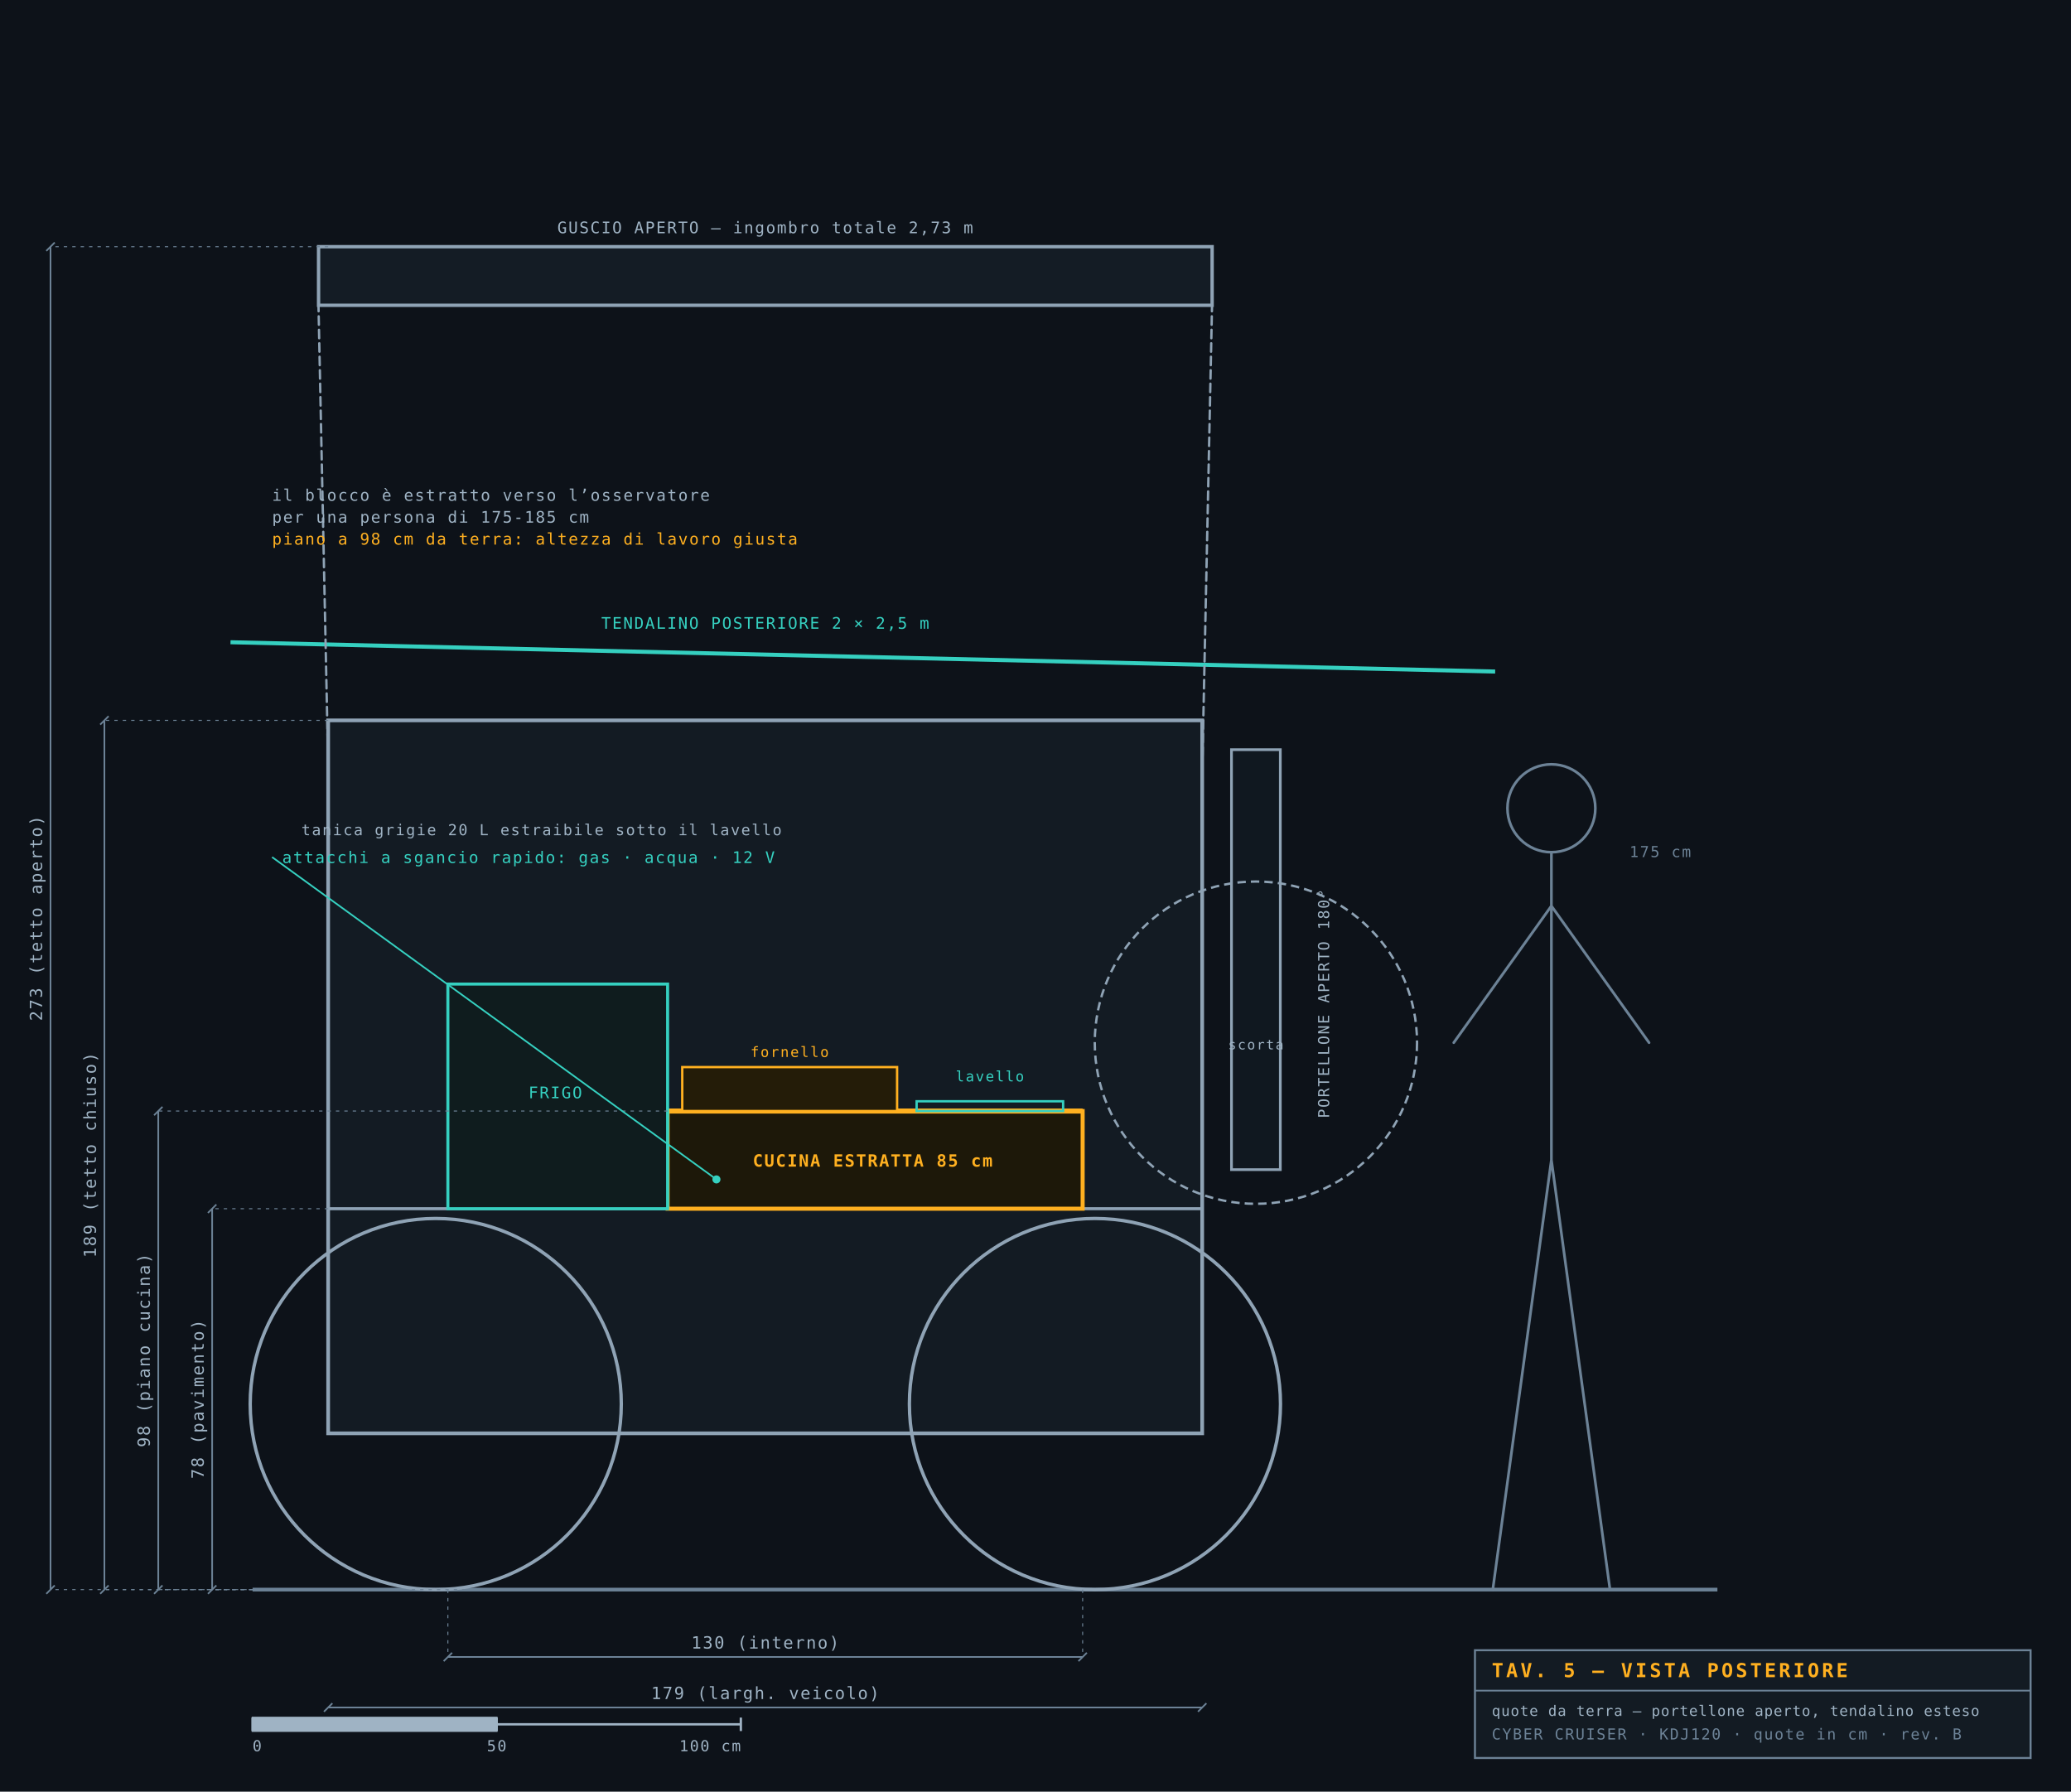
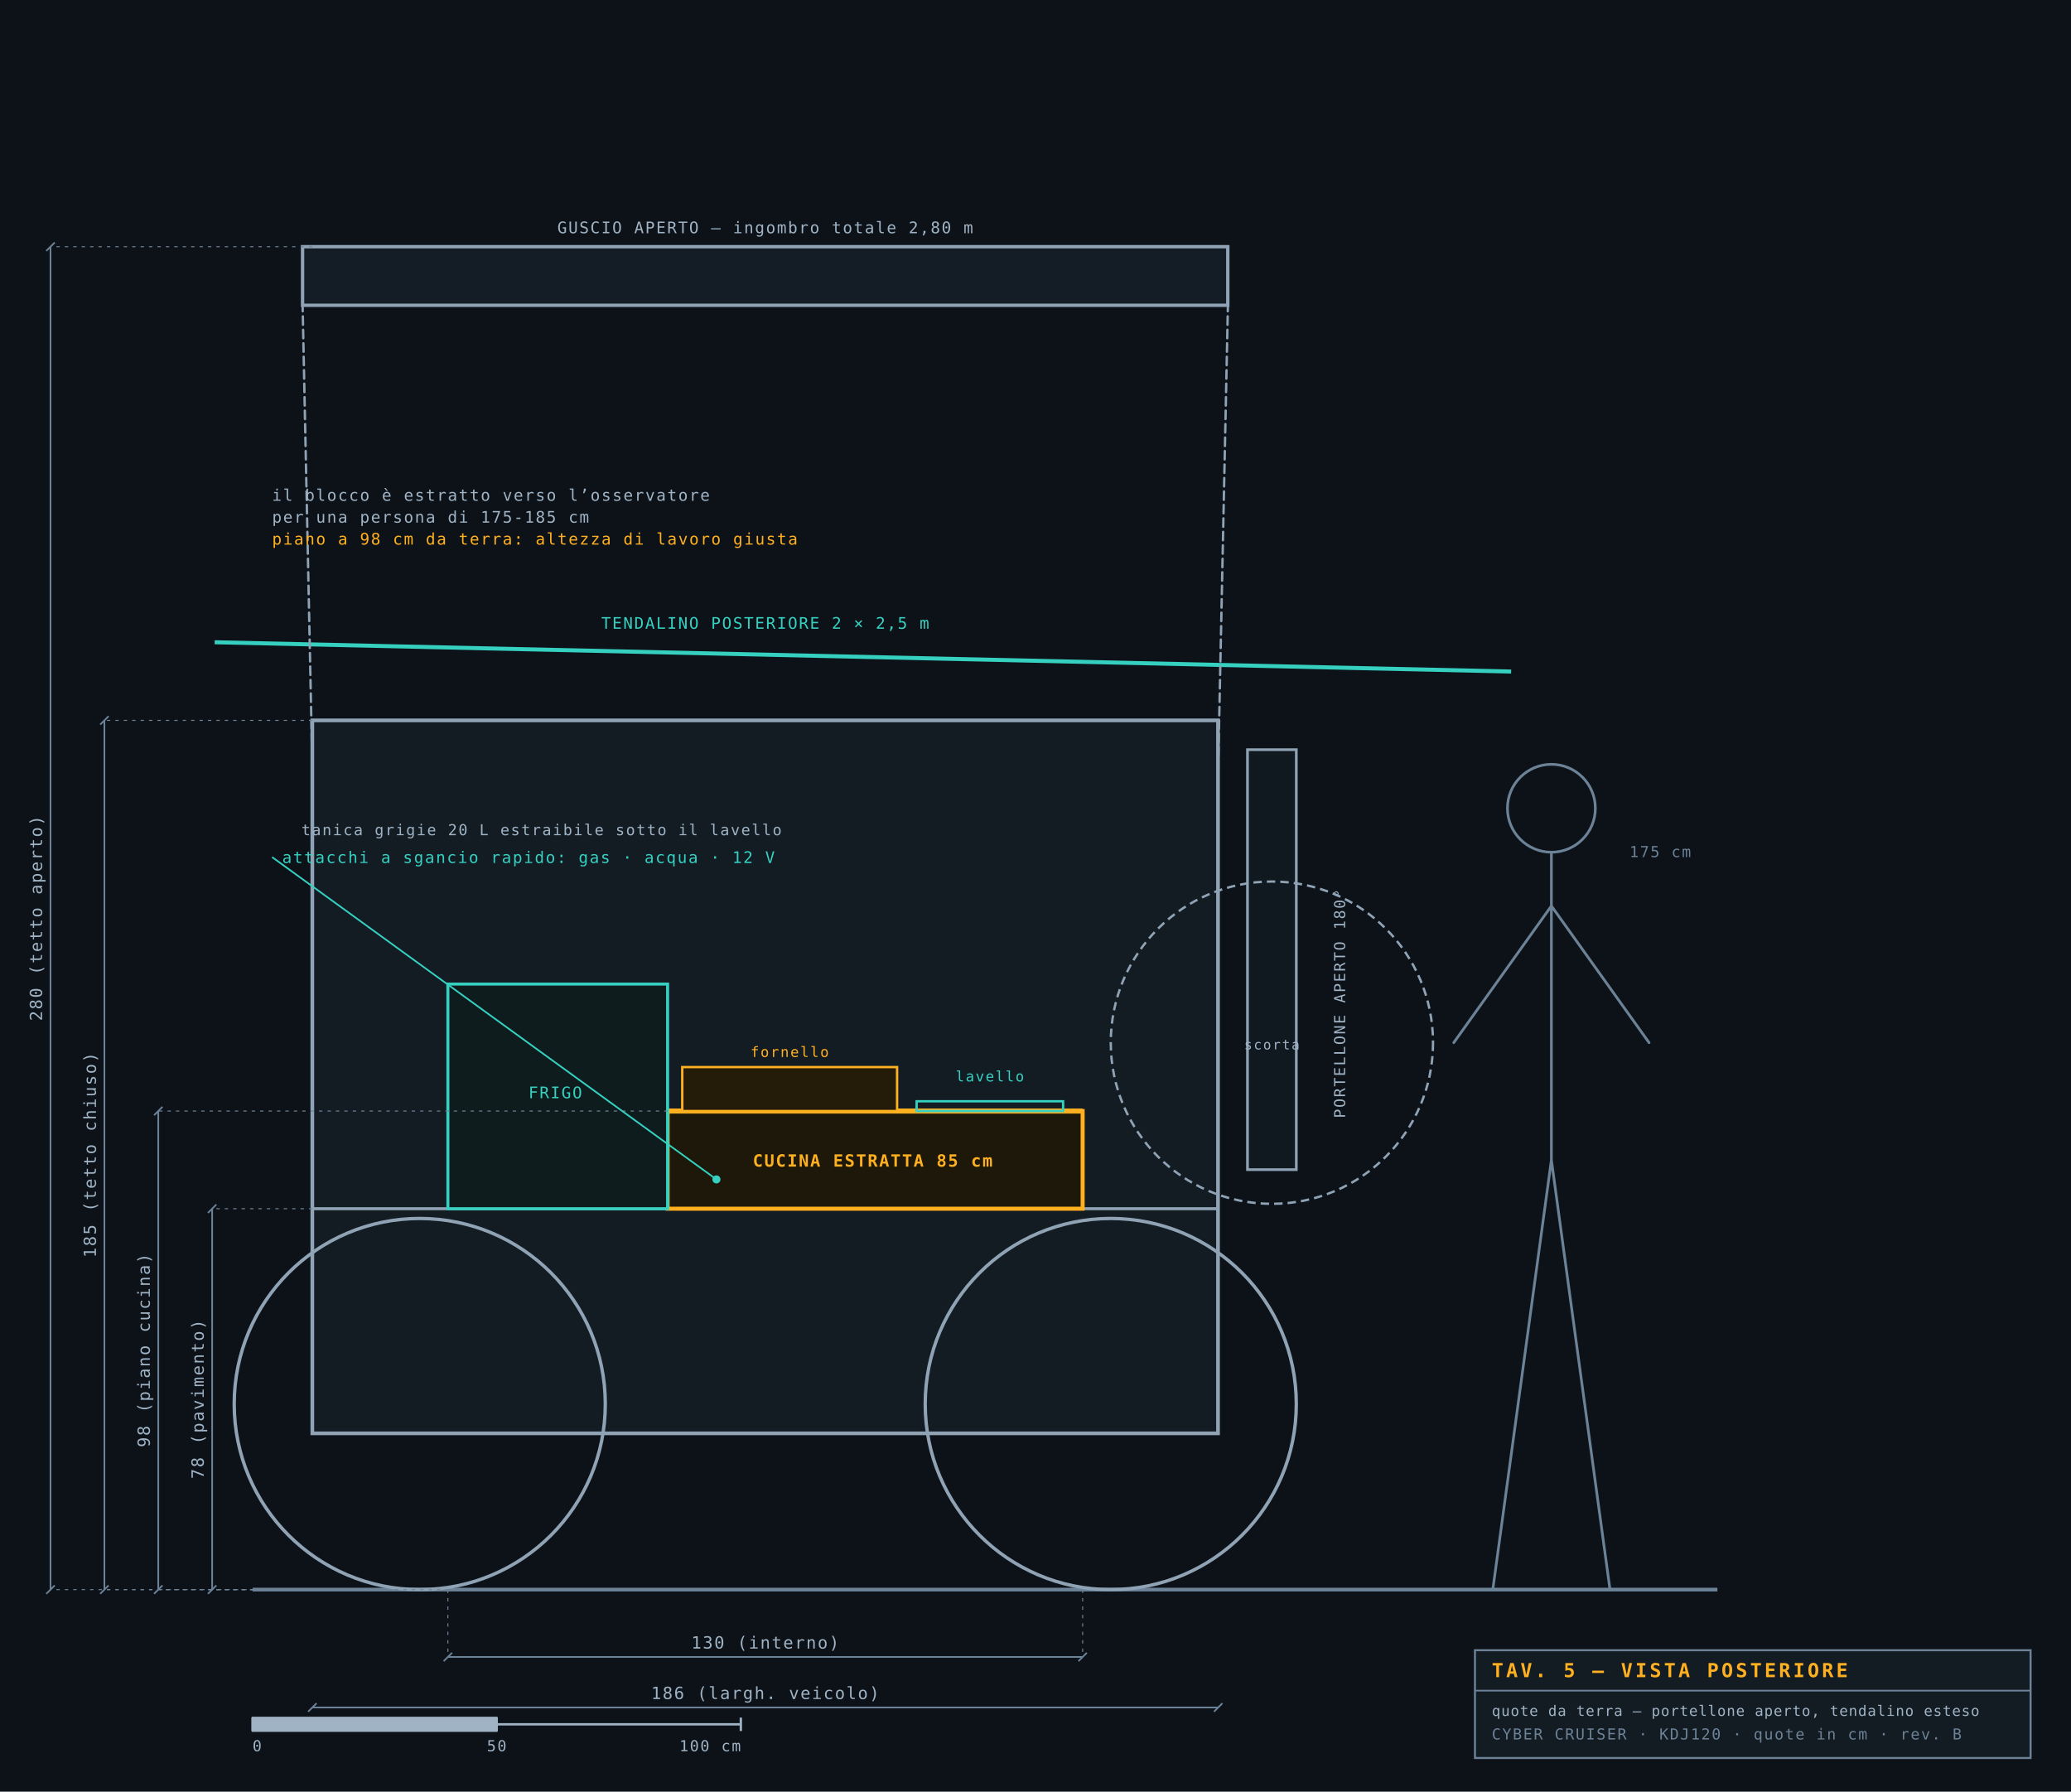
<svg xmlns="http://www.w3.org/2000/svg" viewBox="0 0 1230 1064" width="1230" height="1064" font-family="DejaVu Sans Mono, monospace">
  <rect width="1230" height="1064" fill="#0d1219" />
  <line x1="150.0" y1="944.0" x2="1020.0" y2="944.0" stroke="#6c8296" stroke-width="2.2" />
-   <rect x="194.9" y="427.8" width="519.1" height="423.4" fill="#131b23" stroke="#8fa3b5" stroke-width="2.2" />
-   <line x1="194.9" y1="717.8" x2="714.0" y2="717.8" stroke="#8fa3b5" stroke-width="1.8" />
+   <rect x="185.5" y="427.8" width="537.9" height="423.4" fill="#131b23" stroke="#8fa3b5" stroke-width="2.2" />
+   <line x1="185.5" y1="717.8" x2="723.5" y2="717.8" stroke="#8fa3b5" stroke-width="1.8" />
  <text x="454.5" y="709.8" fill="#9fb3c4" font-size="9" font-family="DejaVu Sans Mono, monospace" letter-spacing="0.8" text-anchor="middle">PAVIMENTO DEL VANO</text>
-   <circle cx="258.8" cy="833.8" r="110.2" fill="none" stroke="#8fa3b5" stroke-width="2" />
-   <circle cx="650.3" cy="833.8" r="110.2" fill="none" stroke="#8fa3b5" stroke-width="2" />
-   <rect x="731.4" y="445.2" width="29.0" height="249.4" fill="#101820" stroke="#8fa3b5" stroke-width="1.6" />
-   <text x="789.4" y="596.0" fill="#9fb3c4" font-size="9" font-family="DejaVu Sans Mono, monospace" letter-spacing="0.8" text-anchor="middle" transform="rotate(-90 789.4 596.0)">PORTELLONE APERTO 180°</text>
-   <circle cx="745.9" cy="619.2" r="95.7" fill="none" stroke="#8fa3b5" stroke-width="1.4" stroke-dasharray="5 3" />
-   <text x="745.9" y="623.2" fill="#9fb3c4" font-size="8" font-family="DejaVu Sans Mono, monospace" letter-spacing="0.8" text-anchor="middle">scorta</text>
+   <circle cx="249.3" cy="833.8" r="110.2" fill="none" stroke="#8fa3b5" stroke-width="2" />
+   <circle cx="659.7" cy="833.8" r="110.2" fill="none" stroke="#8fa3b5" stroke-width="2" />
+   <rect x="740.9" y="445.2" width="29.0" height="249.4" fill="#101820" stroke="#8fa3b5" stroke-width="1.6" />
+   <text x="798.9" y="596.0" fill="#9fb3c4" font-size="9" font-family="DejaVu Sans Mono, monospace" letter-spacing="0.8" text-anchor="middle" transform="rotate(-90 798.9 596.0)">PORTELLONE APERTO 180°</text>
+   <circle cx="755.4" cy="619.2" r="95.7" fill="none" stroke="#8fa3b5" stroke-width="1.4" stroke-dasharray="5 3" />
+   <text x="755.4" y="623.2" fill="#9fb3c4" font-size="8" font-family="DejaVu Sans Mono, monospace" letter-spacing="0.8" text-anchor="middle">scorta</text>
  <rect x="396.5" y="659.8" width="246.5" height="58.0" fill="#1d1809" stroke="#ffb020" stroke-width="2.4" />
  <line x1="396.5" y1="659.8" x2="643.0" y2="659.8" stroke="#ffb020" stroke-width="3" />
  <text x="518.3" y="692.8" fill="#ffb020" font-size="10" font-family="DejaVu Sans Mono, monospace" letter-spacing="0.8" text-anchor="middle" font-weight="600">CUCINA ESTRATTA 85 cm</text>
  <rect x="405.2" y="633.7" width="127.6" height="26.1" fill="#241c08" stroke="#ffb020" stroke-width="1.4" />
  <text x="469.0" y="627.7" fill="#ffb020" font-size="8.5" font-family="DejaVu Sans Mono, monospace" letter-spacing="0.8" text-anchor="middle">fornello</text>
  <rect x="544.4" y="654.0" width="87.0" height="5.8" fill="none" stroke="#35d0c0" stroke-width="1.4" />
  <text x="587.9" y="642.2" fill="#35d0c0" font-size="8.5" font-family="DejaVu Sans Mono, monospace" letter-spacing="0.8" text-anchor="middle">lavello</text>
  <rect x="266.0" y="584.4" width="130.5" height="133.4" fill="#0f1c1e" stroke="#35d0c0" stroke-width="1.8" />
  <text x="329.8" y="652.2" fill="#35d0c0" font-size="9.5" font-family="DejaVu Sans Mono, monospace" letter-spacing="0.8" text-anchor="middle">FRIGO</text>
-   <line x1="136.9" y1="381.4" x2="888.0" y2="398.8" stroke="#35d0c0" stroke-width="2.4" />
+   <line x1="127.5" y1="381.4" x2="897.5" y2="398.8" stroke="#35d0c0" stroke-width="2.4" />
  <text x="454.5" y="373.4" fill="#35d0c0" font-size="9.5" font-family="DejaVu Sans Mono, monospace" letter-spacing="0.8" text-anchor="middle">TENDALINO POSTERIORE 2 × 2,5 m</text>
-   <rect x="189.2" y="146.5" width="530.7" height="34.8" fill="#141c25" stroke="#8fa3b5" stroke-width="2" />
-   <path d="M 194.95 456.8 L 189.15 181.3" fill="none" stroke="#8fa3b5" stroke-width="1.4" stroke-dasharray="5 3" stroke-linejoin="round" stroke-linecap="round" />
-   <path d="M 714.05 456.8 L 719.85 181.3" fill="none" stroke="#8fa3b5" stroke-width="1.4" stroke-dasharray="5 3" stroke-linejoin="round" stroke-linecap="round" />
-   <text x="454.5" y="138.5" fill="#9fb3c4" font-size="9.5" font-family="DejaVu Sans Mono, monospace" letter-spacing="0.8" text-anchor="middle">GUSCIO APERTO — ingombro totale 2,73 m</text>
+   <rect x="179.7" y="146.5" width="549.5" height="34.8" fill="#141c25" stroke="#8fa3b5" stroke-width="2" />
+   <path d="M 185.525 456.8 L 179.725 181.3" fill="none" stroke="#8fa3b5" stroke-width="1.4" stroke-dasharray="5 3" stroke-linejoin="round" stroke-linecap="round" />
+   <path d="M 723.475 456.8 L 729.275 181.3" fill="none" stroke="#8fa3b5" stroke-width="1.4" stroke-dasharray="5 3" stroke-linejoin="round" stroke-linecap="round" />
+   <text x="454.5" y="138.5" fill="#9fb3c4" font-size="9.5" font-family="DejaVu Sans Mono, monospace" letter-spacing="0.8" text-anchor="middle">GUSCIO APERTO — ingombro totale 2,80 m</text>
  <circle cx="921.4" cy="480.0" r="26.1" fill="none" stroke="#6c8296" stroke-width="1.6" />
  <path d="M 921.4 506.1 L 921.4 688.8                M 921.4 538 L 863.4 619.2                M 921.4 538 L 979.4 619.2                M 921.4 688.8 L 886.6 944                M 921.4 688.8 L 956.2 944" fill="none" stroke="#6c8296" stroke-width="1.6" stroke-linejoin="round" stroke-linecap="round" />
  <text x="967.8" y="509.0" fill="#6c8296" font-size="9" font-family="DejaVu Sans Mono, monospace" letter-spacing="0.8" text-anchor="start">175 cm</text>
  <line x1="126.0" y1="944.0" x2="126.0" y2="717.8" stroke="#6c8296" stroke-width="1" />
  <line x1="123.5" y1="946.5" x2="128.5" y2="941.5" stroke="#6c8296" stroke-width="1" />
  <line x1="123.5" y1="720.3" x2="128.5" y2="715.3" stroke="#6c8296" stroke-width="1" />
-   <line x1="194.9" y1="944.0" x2="126.0" y2="944.0" stroke="#6c8296" stroke-width="0.6" stroke-dasharray="2 3" />
-   <line x1="194.9" y1="717.8" x2="126.0" y2="717.8" stroke="#6c8296" stroke-width="0.6" stroke-dasharray="2 3" />
+   <line x1="185.5" y1="944.0" x2="126.0" y2="944.0" stroke="#6c8296" stroke-width="0.6" stroke-dasharray="2 3" />
+   <line x1="185.5" y1="717.8" x2="126.0" y2="717.8" stroke="#6c8296" stroke-width="0.6" stroke-dasharray="2 3" />
  <text x="121.0" y="830.9" fill="#9fb3c4" font-size="10" font-family="DejaVu Sans Mono, monospace" letter-spacing="0.8" text-anchor="middle" transform="rotate(-90 121.0 830.9)">78  (pavimento)</text>
  <line x1="94.0" y1="944.0" x2="94.0" y2="659.8" stroke="#6c8296" stroke-width="1" />
  <line x1="91.5" y1="946.5" x2="96.5" y2="941.5" stroke="#6c8296" stroke-width="1" />
  <line x1="91.5" y1="662.3" x2="96.5" y2="657.3" stroke="#6c8296" stroke-width="1" />
  <line x1="396.5" y1="944.0" x2="94.0" y2="944.0" stroke="#6c8296" stroke-width="0.6" stroke-dasharray="2 3" />
  <line x1="396.5" y1="659.8" x2="94.0" y2="659.8" stroke="#6c8296" stroke-width="0.6" stroke-dasharray="2 3" />
  <text x="89.0" y="801.9" fill="#9fb3c4" font-size="10" font-family="DejaVu Sans Mono, monospace" letter-spacing="0.8" text-anchor="middle" transform="rotate(-90 89.0 801.9)">98  (piano cucina)</text>
  <line x1="62.0" y1="944.0" x2="62.0" y2="427.8" stroke="#6c8296" stroke-width="1" />
  <line x1="59.5" y1="946.5" x2="64.5" y2="941.5" stroke="#6c8296" stroke-width="1" />
  <line x1="59.5" y1="430.3" x2="64.5" y2="425.3" stroke="#6c8296" stroke-width="1" />
-   <line x1="194.9" y1="944.0" x2="62.0" y2="944.0" stroke="#6c8296" stroke-width="0.6" stroke-dasharray="2 3" />
-   <line x1="194.9" y1="427.8" x2="62.0" y2="427.8" stroke="#6c8296" stroke-width="0.6" stroke-dasharray="2 3" />
-   <text x="57.0" y="685.9" fill="#9fb3c4" font-size="10" font-family="DejaVu Sans Mono, monospace" letter-spacing="0.8" text-anchor="middle" transform="rotate(-90 57.0 685.9)">189  (tetto chiuso)</text>
+   <line x1="185.5" y1="944.0" x2="62.0" y2="944.0" stroke="#6c8296" stroke-width="0.6" stroke-dasharray="2 3" />
+   <line x1="185.5" y1="427.8" x2="62.0" y2="427.8" stroke="#6c8296" stroke-width="0.6" stroke-dasharray="2 3" />
+   <text x="57.0" y="685.9" fill="#9fb3c4" font-size="10" font-family="DejaVu Sans Mono, monospace" letter-spacing="0.8" text-anchor="middle" transform="rotate(-90 57.0 685.9)">185  (tetto chiuso)</text>
  <line x1="30.0" y1="944.0" x2="30.0" y2="146.5" stroke="#6c8296" stroke-width="1" />
  <line x1="27.5" y1="946.5" x2="32.5" y2="941.5" stroke="#6c8296" stroke-width="1" />
  <line x1="27.5" y1="149.0" x2="32.5" y2="144.0" stroke="#6c8296" stroke-width="1" />
-   <line x1="194.9" y1="944.0" x2="30.0" y2="944.0" stroke="#6c8296" stroke-width="0.6" stroke-dasharray="2 3" />
-   <line x1="194.9" y1="146.5" x2="30.0" y2="146.5" stroke="#6c8296" stroke-width="0.6" stroke-dasharray="2 3" />
-   <text x="25.0" y="545.3" fill="#9fb3c4" font-size="10" font-family="DejaVu Sans Mono, monospace" letter-spacing="0.8" text-anchor="middle" transform="rotate(-90 25.0 545.3)">273  (tetto aperto)</text>
+   <line x1="185.5" y1="944.0" x2="30.0" y2="944.0" stroke="#6c8296" stroke-width="0.6" stroke-dasharray="2 3" />
+   <line x1="185.5" y1="146.5" x2="30.0" y2="146.5" stroke="#6c8296" stroke-width="0.6" stroke-dasharray="2 3" />
+   <text x="25.0" y="545.3" fill="#9fb3c4" font-size="10" font-family="DejaVu Sans Mono, monospace" letter-spacing="0.8" text-anchor="middle" transform="rotate(-90 25.0 545.3)">280  (tetto aperto)</text>
  <line x1="266.0" y1="984.0" x2="643.0" y2="984.0" stroke="#6c8296" stroke-width="1" />
  <line x1="263.5" y1="986.5" x2="268.5" y2="981.5" stroke="#6c8296" stroke-width="1" />
  <line x1="640.5" y1="986.5" x2="645.5" y2="981.5" stroke="#6c8296" stroke-width="1" />
  <line x1="266.0" y1="944.0" x2="266.0" y2="984.0" stroke="#6c8296" stroke-width="0.6" stroke-dasharray="2 3" />
  <line x1="643.0" y1="944.0" x2="643.0" y2="984.0" stroke="#6c8296" stroke-width="0.6" stroke-dasharray="2 3" />
  <text x="454.5" y="979.0" fill="#9fb3c4" font-size="10" font-family="DejaVu Sans Mono, monospace" letter-spacing="0.8" text-anchor="middle">130  (interno)</text>
-   <line x1="194.9" y1="1014.0" x2="714.0" y2="1014.0" stroke="#6c8296" stroke-width="1" />
-   <line x1="192.4" y1="1016.5" x2="197.4" y2="1011.5" stroke="#6c8296" stroke-width="1" />
-   <line x1="711.5" y1="1016.5" x2="716.5" y2="1011.5" stroke="#6c8296" stroke-width="1" />
-   <text x="454.5" y="1009.0" fill="#9fb3c4" font-size="10" font-family="DejaVu Sans Mono, monospace" letter-spacing="0.8" text-anchor="middle">179  (largh. veicolo)</text>
+   <line x1="185.5" y1="1014.0" x2="723.5" y2="1014.0" stroke="#6c8296" stroke-width="1" />
+   <line x1="183.0" y1="1016.5" x2="188.0" y2="1011.5" stroke="#6c8296" stroke-width="1" />
+   <line x1="721.0" y1="1016.5" x2="726.0" y2="1011.5" stroke="#6c8296" stroke-width="1" />
+   <text x="454.5" y="1009.0" fill="#9fb3c4" font-size="10" font-family="DejaVu Sans Mono, monospace" letter-spacing="0.8" text-anchor="middle">186  (largh. veicolo)</text>
  <text x="161.6" y="323.4" fill="#ffb020" font-size="9.5" font-family="DejaVu Sans Mono, monospace" letter-spacing="0.8" text-anchor="start">piano a 98 cm da terra: altezza di lavoro giusta</text>
  <text x="161.6" y="310.4" fill="#9fb3c4" font-size="9.5" font-family="DejaVu Sans Mono, monospace" letter-spacing="0.8" text-anchor="start">per una persona di 175-185 cm</text>
  <text x="161.6" y="297.4" fill="#9fb3c4" font-size="9.5" font-family="DejaVu Sans Mono, monospace" letter-spacing="0.8" text-anchor="start">il blocco è estratto verso l’osservatore</text>
  <line x1="425.5" y1="700.4" x2="161.6" y2="509.0" stroke="#35d0c0" stroke-width="1" />
  <circle cx="425.5" cy="700.4" r="2.4" fill="#35d0c0" stroke="none" stroke-width="1.4" />
  <text x="167.6" y="512.5" fill="#35d0c0" font-size="9.5" font-family="DejaVu Sans Mono, monospace" letter-spacing="0.8" text-anchor="start">attacchi a sgancio rapido: gas · acqua · 12 V</text>
  <text x="179.0" y="496.0" fill="#9fb3c4" font-size="9" font-family="DejaVu Sans Mono, monospace" letter-spacing="0.8" text-anchor="start">tanica grigie 20 L estraibile sotto il lavello</text>
  <line x1="150.0" y1="1024.0" x2="440.0" y2="1024.0" stroke="#9fb3c4" stroke-width="1.4" />
  <rect x="150.0" y="1020.0" width="145.0" height="8.0" fill="#9fb3c4" stroke="#9fb3c4" stroke-width="1" />
  <line x1="150.0" y1="1020.0" x2="150.0" y2="1028.0" stroke="#9fb3c4" stroke-width="1.4" />
  <line x1="295.0" y1="1020.0" x2="295.0" y2="1028.0" stroke="#9fb3c4" stroke-width="1.4" />
  <line x1="440.0" y1="1020.0" x2="440.0" y2="1028.0" stroke="#9fb3c4" stroke-width="1.4" />
  <text x="150.0" y="1040.0" fill="#9fb3c4" font-size="9" font-family="DejaVu Sans Mono, monospace" letter-spacing="0.8" text-anchor="start">0</text>
  <text x="295.0" y="1040.0" fill="#9fb3c4" font-size="9" font-family="DejaVu Sans Mono, monospace" letter-spacing="0.8" text-anchor="middle">50</text>
  <text x="440.0" y="1040.0" fill="#9fb3c4" font-size="9" font-family="DejaVu Sans Mono, monospace" letter-spacing="0.8" text-anchor="end">100 cm</text>
  <rect x="876.0" y="980.0" width="330.0" height="64.0" fill="#131b23" stroke="#6c8296" stroke-width="1.2" />
  <line x1="876.0" y1="1004.0" x2="1206.0" y2="1004.0" stroke="#6c8296" stroke-width="1" />
  <text x="886.0" y="996.0" fill="#ffb020" font-size="11.5" font-family="DejaVu Sans Mono, monospace" letter-spacing="1.6" text-anchor="start" font-weight="700">TAV. 5 — VISTA POSTERIORE</text>
  <text x="886.0" y="1019.0" fill="#9fb3c4" font-size="8.6" font-family="DejaVu Sans Mono, monospace" letter-spacing="0.4" text-anchor="start">quote da terra — portellone aperto, tendalino esteso</text>
  <text x="886.0" y="1033.0" fill="#6c8296" font-size="9" font-family="DejaVu Sans Mono, monospace" letter-spacing="0.8" text-anchor="start">CYBER CRUISER · KDJ120 · quote in cm · rev. B</text>
</svg>
